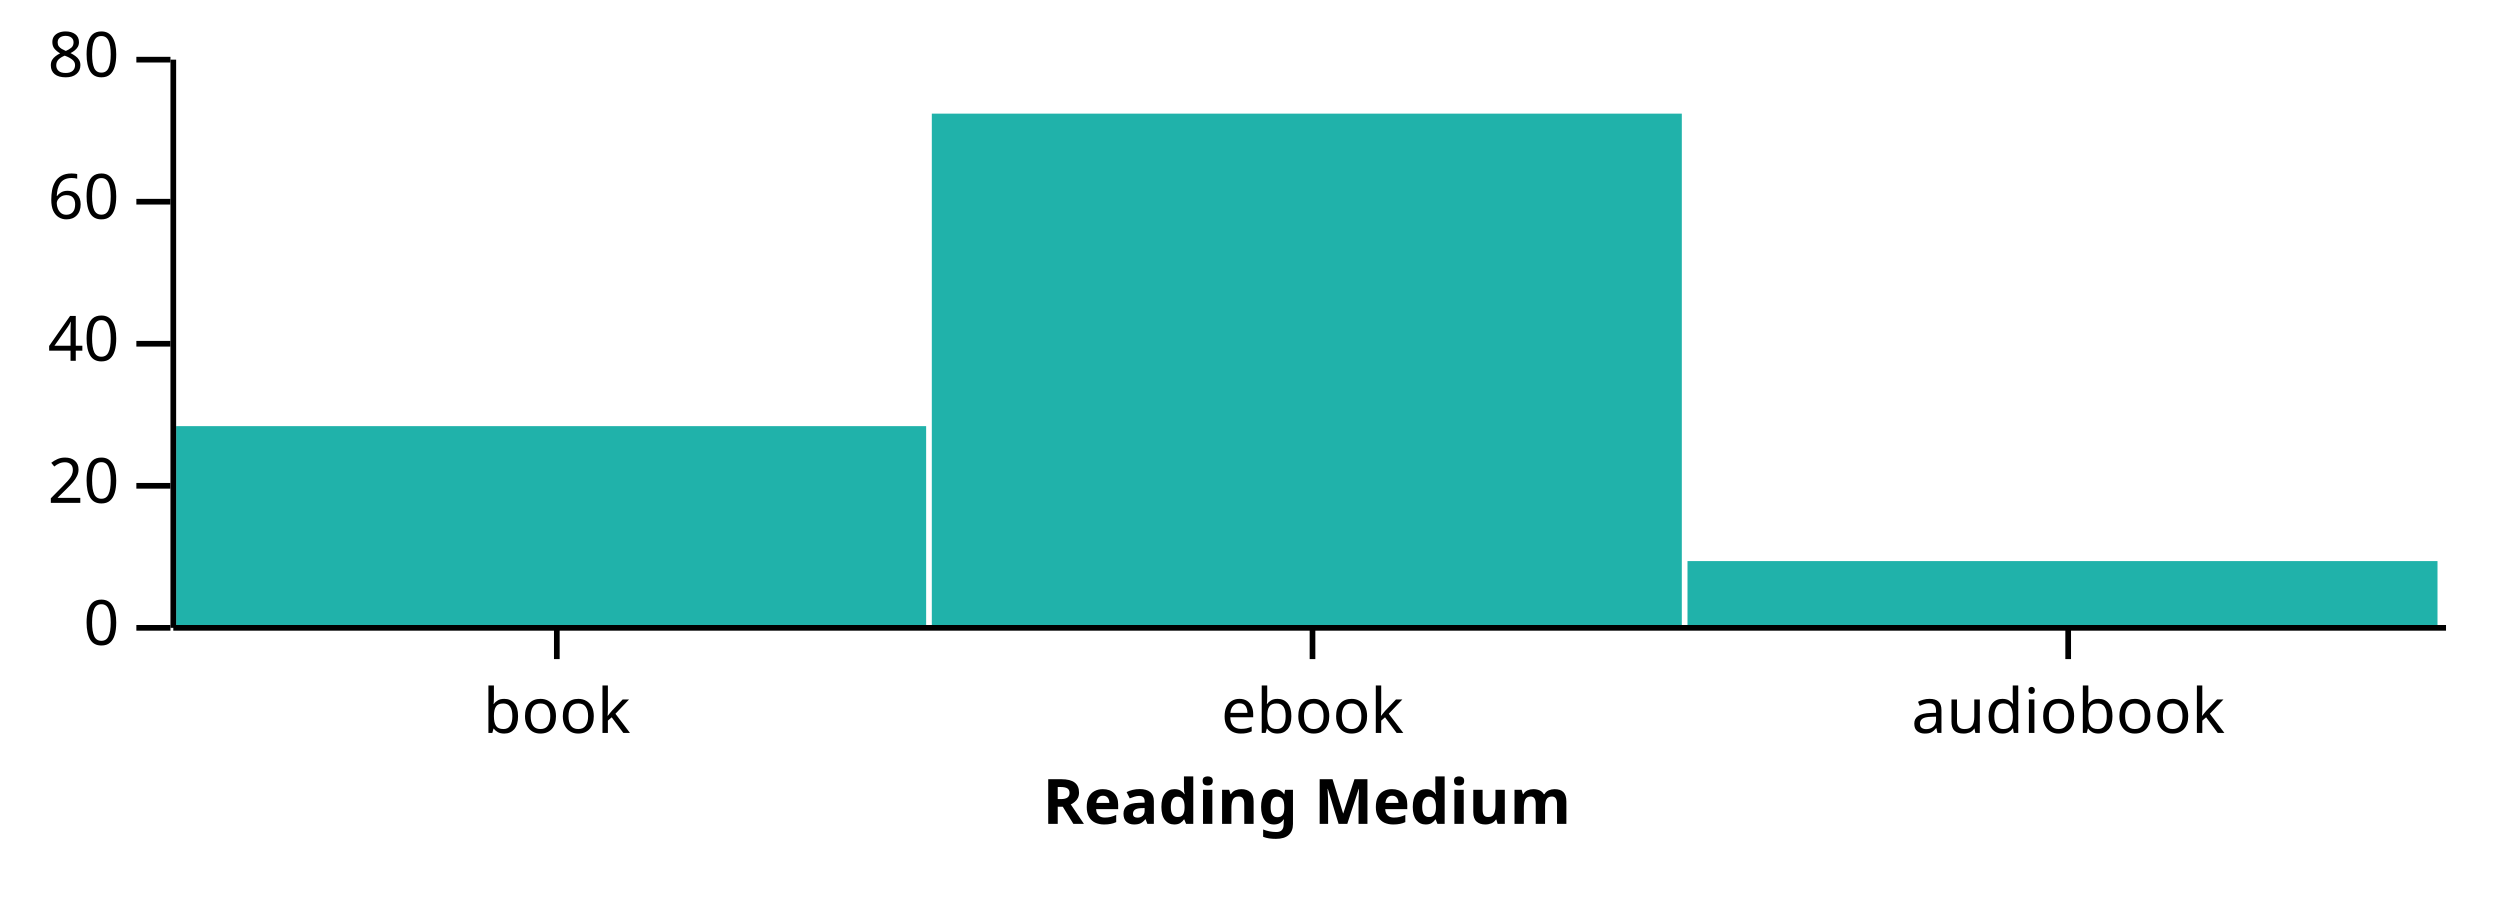
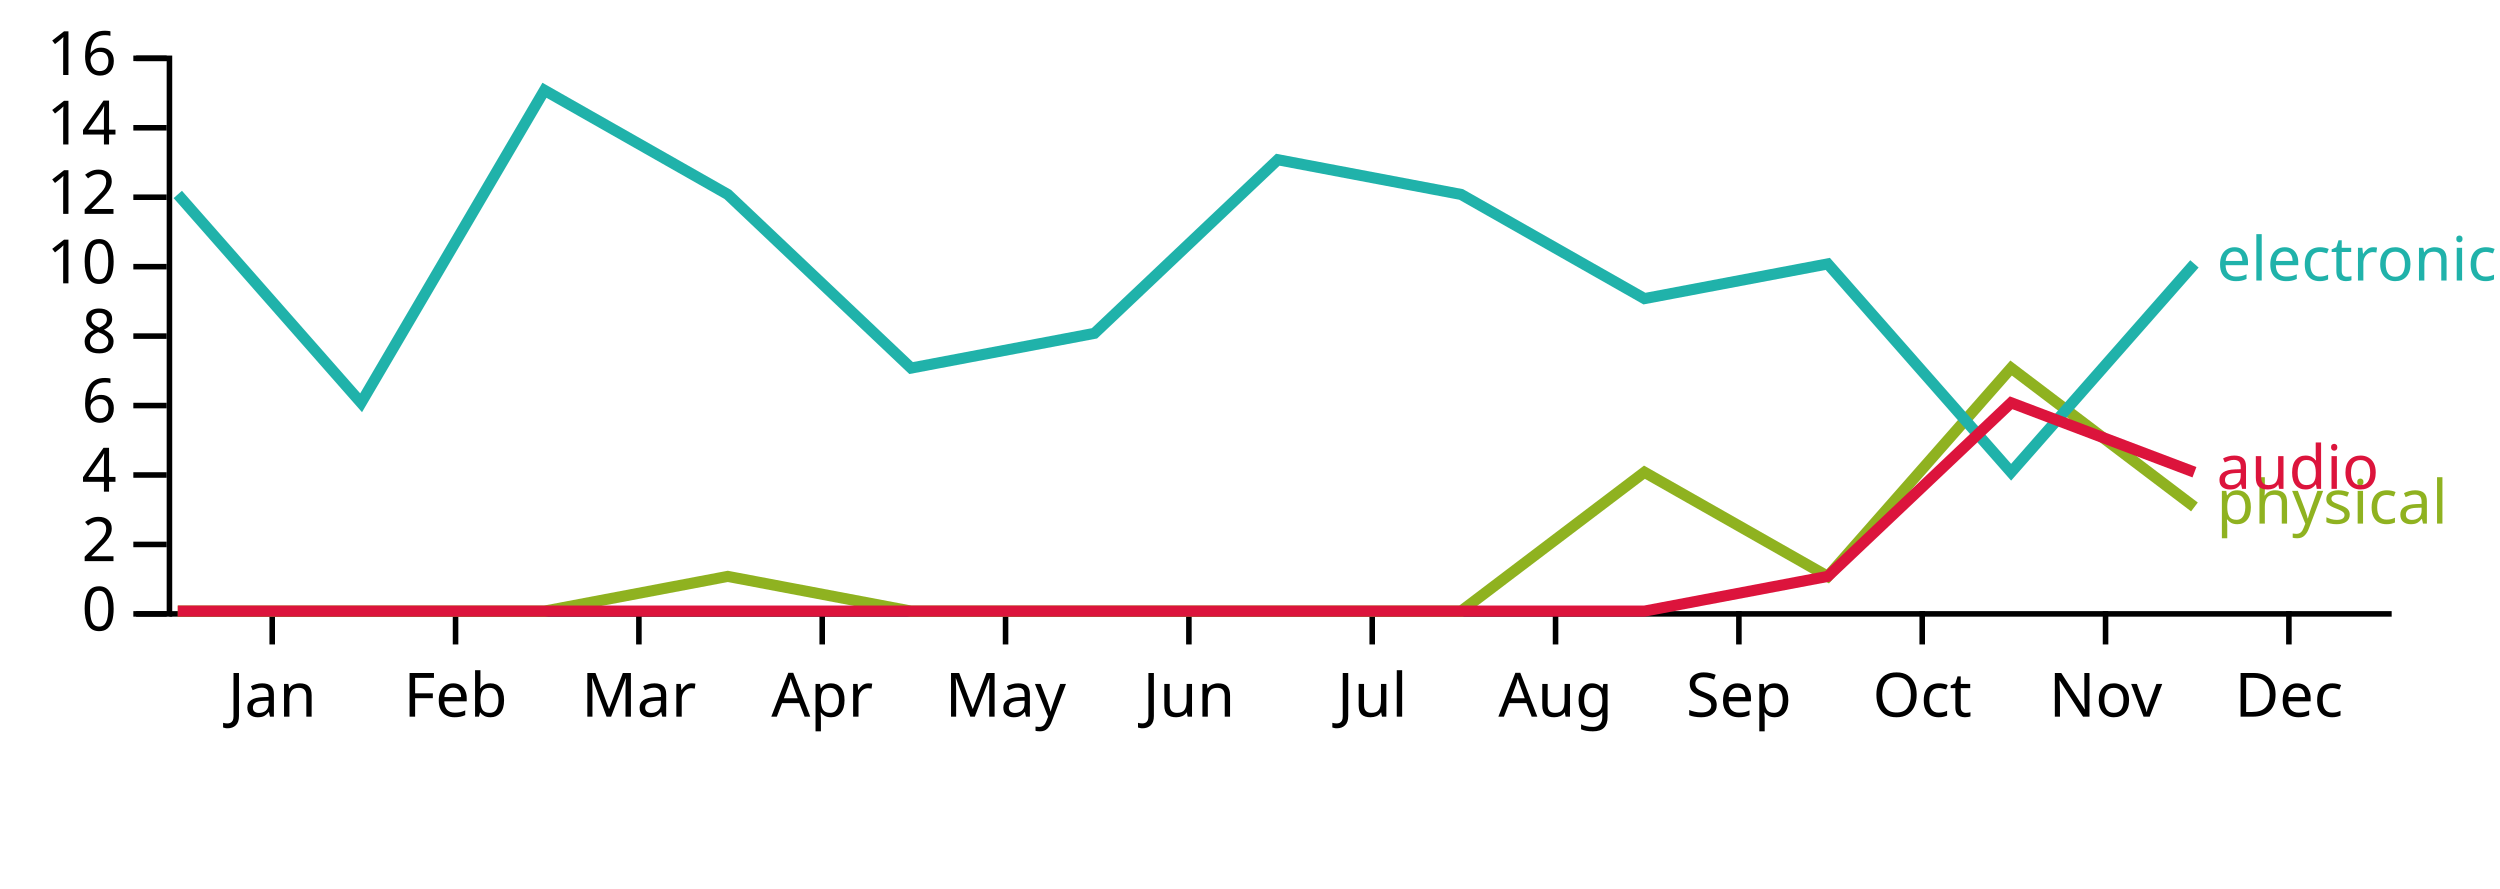
- <svg xmlns="http://www.w3.org/2000/svg" class="marks" width="440" height="160" version="1.1">
+ <svg xmlns="http://www.w3.org/2000/svg" class="marks" width="450" height="160" version="1.1">
  <g transform="translate(30,10)">
    <g class="mark-group">
      <g transform="translate(0,0)">
        <rect class="background" width="400" height="100" style="fill: none;" />
-         <g class="mark-rect">
-           <rect transform="translate(1,65)" width="132" height="35" style="fill: LightSeaGreen;" />
-           <rect transform="translate(134,10)" width="132" height="90" style="fill: LightSeaGreen;" />
-           <rect transform="translate(267,88.75)" width="132" height="11.25" style="fill: LightSeaGreen;" />
-         </g>
-         <g class="mark-text">
-           <text text-anchor="middle" transform="translate(66.5,0)" style="font: 11px Karla; fill: #333; fill-opacity: 0;" />
-         </g>
        <g class="mark-group">
          <g transform="translate(0,100)">
            <rect class="background" width="0" height="0" style="pointer-events: none; fill: none;" />
            <g class="mark-rule" style="pointer-events: none;" />
            <g class="mark-rule" style="pointer-events: none;">
-               <line transform="translate(68,0)" x2="0" y2="6" style="fill: none; stroke: #000; stroke-width: 1; opacity: 1;" />
-               <line transform="translate(201,0)" x2="0" y2="6" style="fill: none; stroke: #000; stroke-width: 1; opacity: 1;" />
-               <line transform="translate(334,0)" x2="0" y2="6" style="fill: none; stroke: #000; stroke-width: 1; opacity: 1;" />
+               <line transform="translate(19,0)" x2="0" y2="6" style="fill: none; stroke: #000; stroke-width: 1; opacity: 1;" />
+               <line transform="translate(52,0)" x2="0" y2="6" style="fill: none; stroke: #000; stroke-width: 1; opacity: 1;" />
+               <line transform="translate(85,0)" x2="0" y2="6" style="fill: none; stroke: #000; stroke-width: 1; opacity: 1;" />
+               <line transform="translate(118,0)" x2="0" y2="6" style="fill: none; stroke: #000; stroke-width: 1; opacity: 1;" />
+               <line transform="translate(151,0)" x2="0" y2="6" style="fill: none; stroke: #000; stroke-width: 1; opacity: 1;" />
+               <line transform="translate(184,0)" x2="0" y2="6" style="fill: none; stroke: #000; stroke-width: 1; opacity: 1;" />
+               <line transform="translate(217,0)" x2="0" y2="6" style="fill: none; stroke: #000; stroke-width: 1; opacity: 1;" />
+               <line transform="translate(250,0)" x2="0" y2="6" style="fill: none; stroke: #000; stroke-width: 1; opacity: 1;" />
+               <line transform="translate(283,0)" x2="0" y2="6" style="fill: none; stroke: #000; stroke-width: 1; opacity: 1;" />
+               <line transform="translate(316,0)" x2="0" y2="6" style="fill: none; stroke: #000; stroke-width: 1; opacity: 1;" />
+               <line transform="translate(349,0)" x2="0" y2="6" style="fill: none; stroke: #000; stroke-width: 1; opacity: 1;" />
+               <line transform="translate(382,0)" x2="0" y2="6" style="fill: none; stroke: #000; stroke-width: 1; opacity: 1;" />
            </g>
            <g class="mark-rule" style="pointer-events: none;" />
            <g class="mark-text">
-               <text text-anchor="middle" transform="translate(68,19)" style="font: 11px Karla; fill: #000; opacity: 1;">book</text>
-               <text text-anchor="middle" transform="translate(201,19)" style="font: 11px Karla; fill: #000; opacity: 1;">ebook</text>
-               <text text-anchor="middle" transform="translate(334,19)" style="font: 11px Karla; fill: #000; opacity: 1;">audiobook</text>
+               <text text-anchor="middle" transform="translate(19,19)" style="font: 11px Karla; fill: #000; opacity: 1;">Jan </text>
+               <text text-anchor="middle" transform="translate(52,19)" style="font: 11px Karla; fill: #000; opacity: 1;">Feb </text>
+               <text text-anchor="middle" transform="translate(85,19)" style="font: 11px Karla; fill: #000; opacity: 1;">Mar </text>
+               <text text-anchor="middle" transform="translate(118,19)" style="font: 11px Karla; fill: #000; opacity: 1;">Apr </text>
+               <text text-anchor="middle" transform="translate(151,19)" style="font: 11px Karla; fill: #000; opacity: 1;">May </text>
+               <text text-anchor="middle" transform="translate(184,19)" style="font: 11px Karla; fill: #000; opacity: 1;">Jun </text>
+               <text text-anchor="middle" transform="translate(217,19)" style="font: 11px Karla; fill: #000; opacity: 1;">Jul </text>
+               <text text-anchor="middle" transform="translate(250,19)" style="font: 11px Karla; fill: #000; opacity: 1;">Aug </text>
+               <text text-anchor="middle" transform="translate(283,19)" style="font: 11px Karla; fill: #000; opacity: 1;">Sep </text>
+               <text text-anchor="middle" transform="translate(316,19)" style="font: 11px Karla; fill: #000; opacity: 1;">Oct </text>
+               <text text-anchor="middle" transform="translate(349,19)" style="font: 11px Karla; fill: #000; opacity: 1;">Nov </text>
+               <text text-anchor="middle" transform="translate(382,19)" style="font: 11px Karla; fill: #000; opacity: 1;">Dec </text>
            </g>
            <g class="mark-path" style="pointer-events: none;">
              <path transform="translate(0.5,0.5)" d="M0,0V0H400V0" style="fill: none; stroke: #000; stroke-width: 1;" />
            </g>
-             <g class="mark-text">
-               <text text-anchor="middle" transform="translate(200,35)" style="font: bold 11px Karla; fill: #000;">Reading Medium</text>
-             </g>
+             <g class="mark-text" />
          </g>
        </g>
        <g class="mark-group">
          <g transform="translate(0,0)">
            <rect class="background" width="0" height="0" style="pointer-events: none; fill: none;" />
            <g class="mark-rule" style="pointer-events: none;" />
            <g class="mark-rule" style="pointer-events: none;">
              <line transform="translate(-6,100.5)" x2="6" y2="0" style="fill: none; stroke: #000; stroke-width: 1; opacity: 1;" />
+               <line transform="translate(-6,88)" x2="6" y2="0" style="fill: none; stroke: #000; stroke-width: 1; opacity: 1;" />
              <line transform="translate(-6,75.5)" x2="6" y2="0" style="fill: none; stroke: #000; stroke-width: 1; opacity: 1;" />
+               <line transform="translate(-6,63)" x2="6" y2="0" style="fill: none; stroke: #000; stroke-width: 1; opacity: 1;" />
              <line transform="translate(-6,50.5)" x2="6" y2="0" style="fill: none; stroke: #000; stroke-width: 1; opacity: 1;" />
+               <line transform="translate(-6,38)" x2="6" y2="0" style="fill: none; stroke: #000; stroke-width: 1; opacity: 1;" />
              <line transform="translate(-6,25.5)" x2="6" y2="0" style="fill: none; stroke: #000; stroke-width: 1; opacity: 1;" />
+               <line transform="translate(-6,13)" x2="6" y2="0" style="fill: none; stroke: #000; stroke-width: 1; opacity: 1;" />
              <line transform="translate(-6,0.5)" x2="6" y2="0" style="fill: none; stroke: #000; stroke-width: 1; opacity: 1;" />
            </g>
            <g class="mark-rule" style="pointer-events: none;" />
            <g class="mark-text">
              <text text-anchor="end" transform="translate(-9,103.5)" style="font: 11px Karla; fill: #000; opacity: 1;">0</text>
-               <text text-anchor="end" transform="translate(-9,78.5)" style="font: 11px Karla; fill: #000; opacity: 1;">20</text>
-               <text text-anchor="end" transform="translate(-9,53.5)" style="font: 11px Karla; fill: #000; opacity: 1;">40</text>
-               <text text-anchor="end" transform="translate(-9,28.5)" style="font: 11px Karla; fill: #000; opacity: 1;">60</text>
-               <text text-anchor="end" transform="translate(-9,3.5)" style="font: 11px Karla; fill: #000; opacity: 1;">80</text>
+               <text text-anchor="end" transform="translate(-9,91)" style="font: 11px Karla; fill: #000; opacity: 1;">2</text>
+               <text text-anchor="end" transform="translate(-9,78.5)" style="font: 11px Karla; fill: #000; opacity: 1;">4</text>
+               <text text-anchor="end" transform="translate(-9,66)" style="font: 11px Karla; fill: #000; opacity: 1;">6</text>
+               <text text-anchor="end" transform="translate(-9,53.5)" style="font: 11px Karla; fill: #000; opacity: 1;">8</text>
+               <text text-anchor="end" transform="translate(-9,41)" style="font: 11px Karla; fill: #000; opacity: 1;">10</text>
+               <text text-anchor="end" transform="translate(-9,28.5)" style="font: 11px Karla; fill: #000; opacity: 1;">12</text>
+               <text text-anchor="end" transform="translate(-9,16)" style="font: 11px Karla; fill: #000; opacity: 1;">14</text>
+               <text text-anchor="end" transform="translate(-9,3.5)" style="font: 11px Karla; fill: #000; opacity: 1;">16</text>
            </g>
            <g class="mark-path" style="pointer-events: none;">
-               <path transform="translate(0.5,0.5)" d="M0,0H0V100H0" style="fill: none; stroke: #000; stroke-width: 1;" />
+               <path transform="translate(0.5,0.5)" d="M-6,0H0V100H-6" style="fill: none; stroke: #000; stroke-width: 1;" />
            </g>
            <g class="mark-text" />
+           </g>
+         </g>
+         <g class="mark-group">
+           <g transform="translate(0,0)">
+             <rect class="background" width="0" height="0" style="fill: none;" />
+             <g class="mark-line">
+               <path d="M2,100L35,100L68,100L101,93.75L134,100L167,100L200,100L233,100L266,75L299,93.75L332,56.25L365,81.25" style="fill: none; stroke: #8FB220; stroke-width: 2;" />
+             </g>
+             <g class="mark-text">
+               <text text-anchor="start" transform="translate(369,84.25)" style="font: 11px Karla; fill: #8FB220;">physical</text>
+             </g>
+           </g>
+           <g transform="translate(0,0)">
+             <rect class="background" width="0" height="0" style="fill: none;" />
+             <g class="mark-line">
+               <path d="M2,25L35,62.5L68,6.25L101,25L134,56.25L167,50L200,18.75L233,25L266,43.75L299,37.5L332,75L365,37.5" style="fill: none; stroke: #20b2aa; stroke-width: 2;" />
+             </g>
+             <g class="mark-text">
+               <text text-anchor="start" transform="translate(369,40.5)" style="font: 11px Karla; fill: #20b2aa;">electronic</text>
+             </g>
+           </g>
+           <g transform="translate(0,0)">
+             <rect class="background" width="0" height="0" style="fill: none;" />
+             <g class="mark-line">
+               <path d="M2,100L35,100L68,100L101,100L134,100L167,100L200,100L233,100L266,100L299,93.75L332,62.5L365,75" style="fill: none; stroke: crimson; stroke-width: 2;" />
+             </g>
+             <g class="mark-text">
+               <text text-anchor="start" transform="translate(369,78)" style="font: 11px Karla; fill: crimson;">audio</text>
+             </g>
          </g>
        </g>
      </g>
    </g>
  </g>
</svg>
